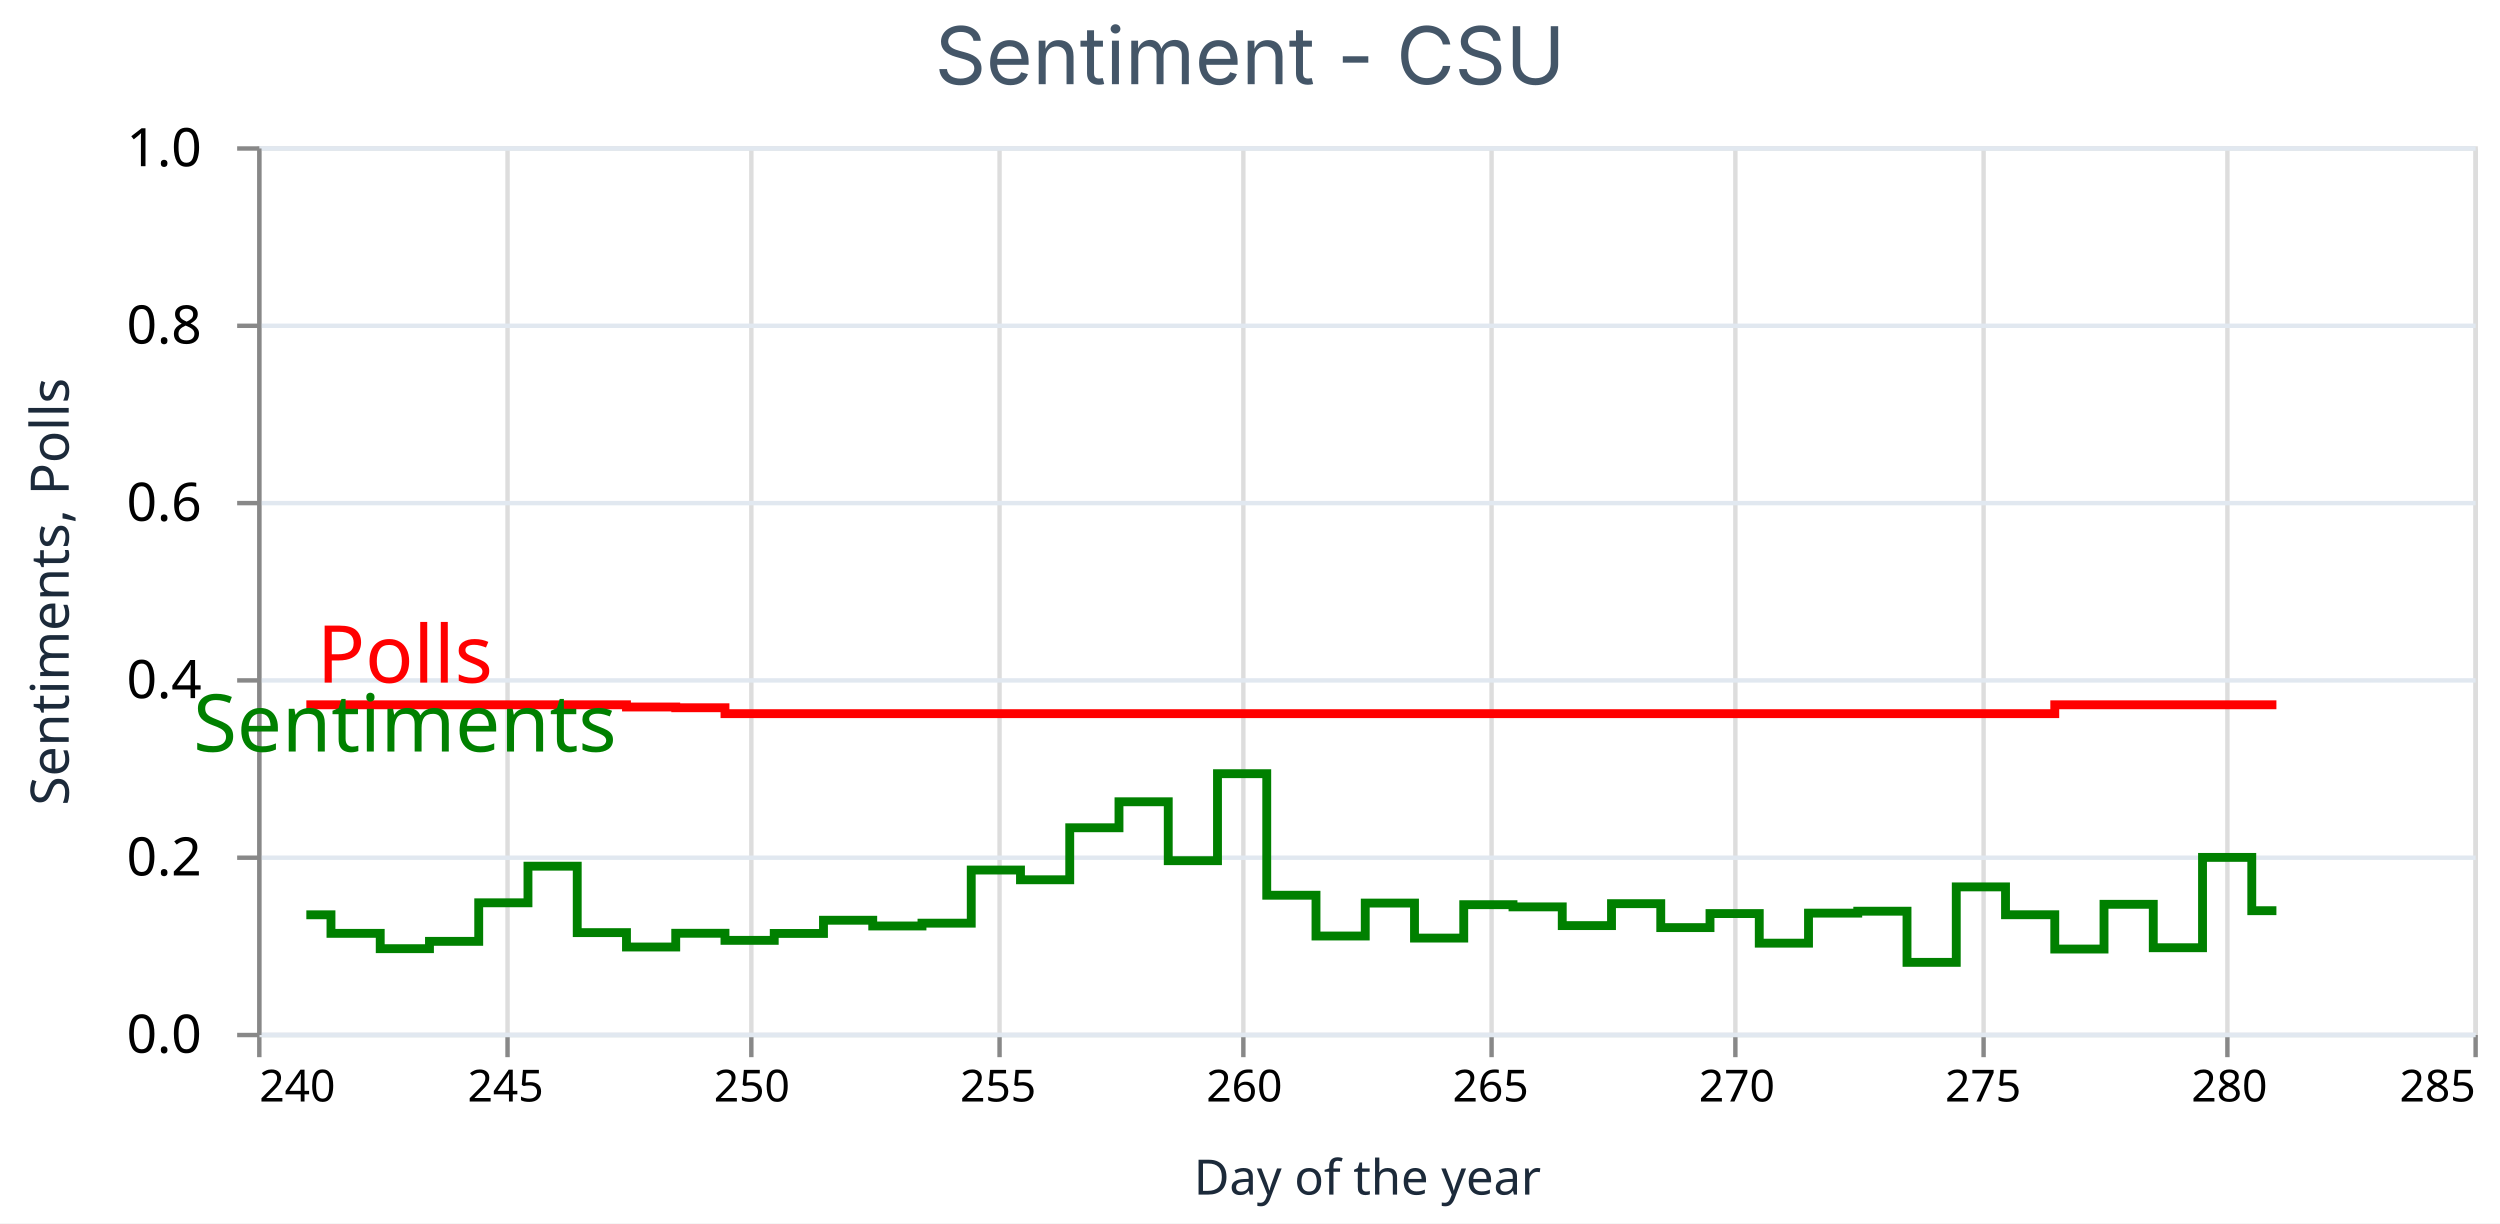
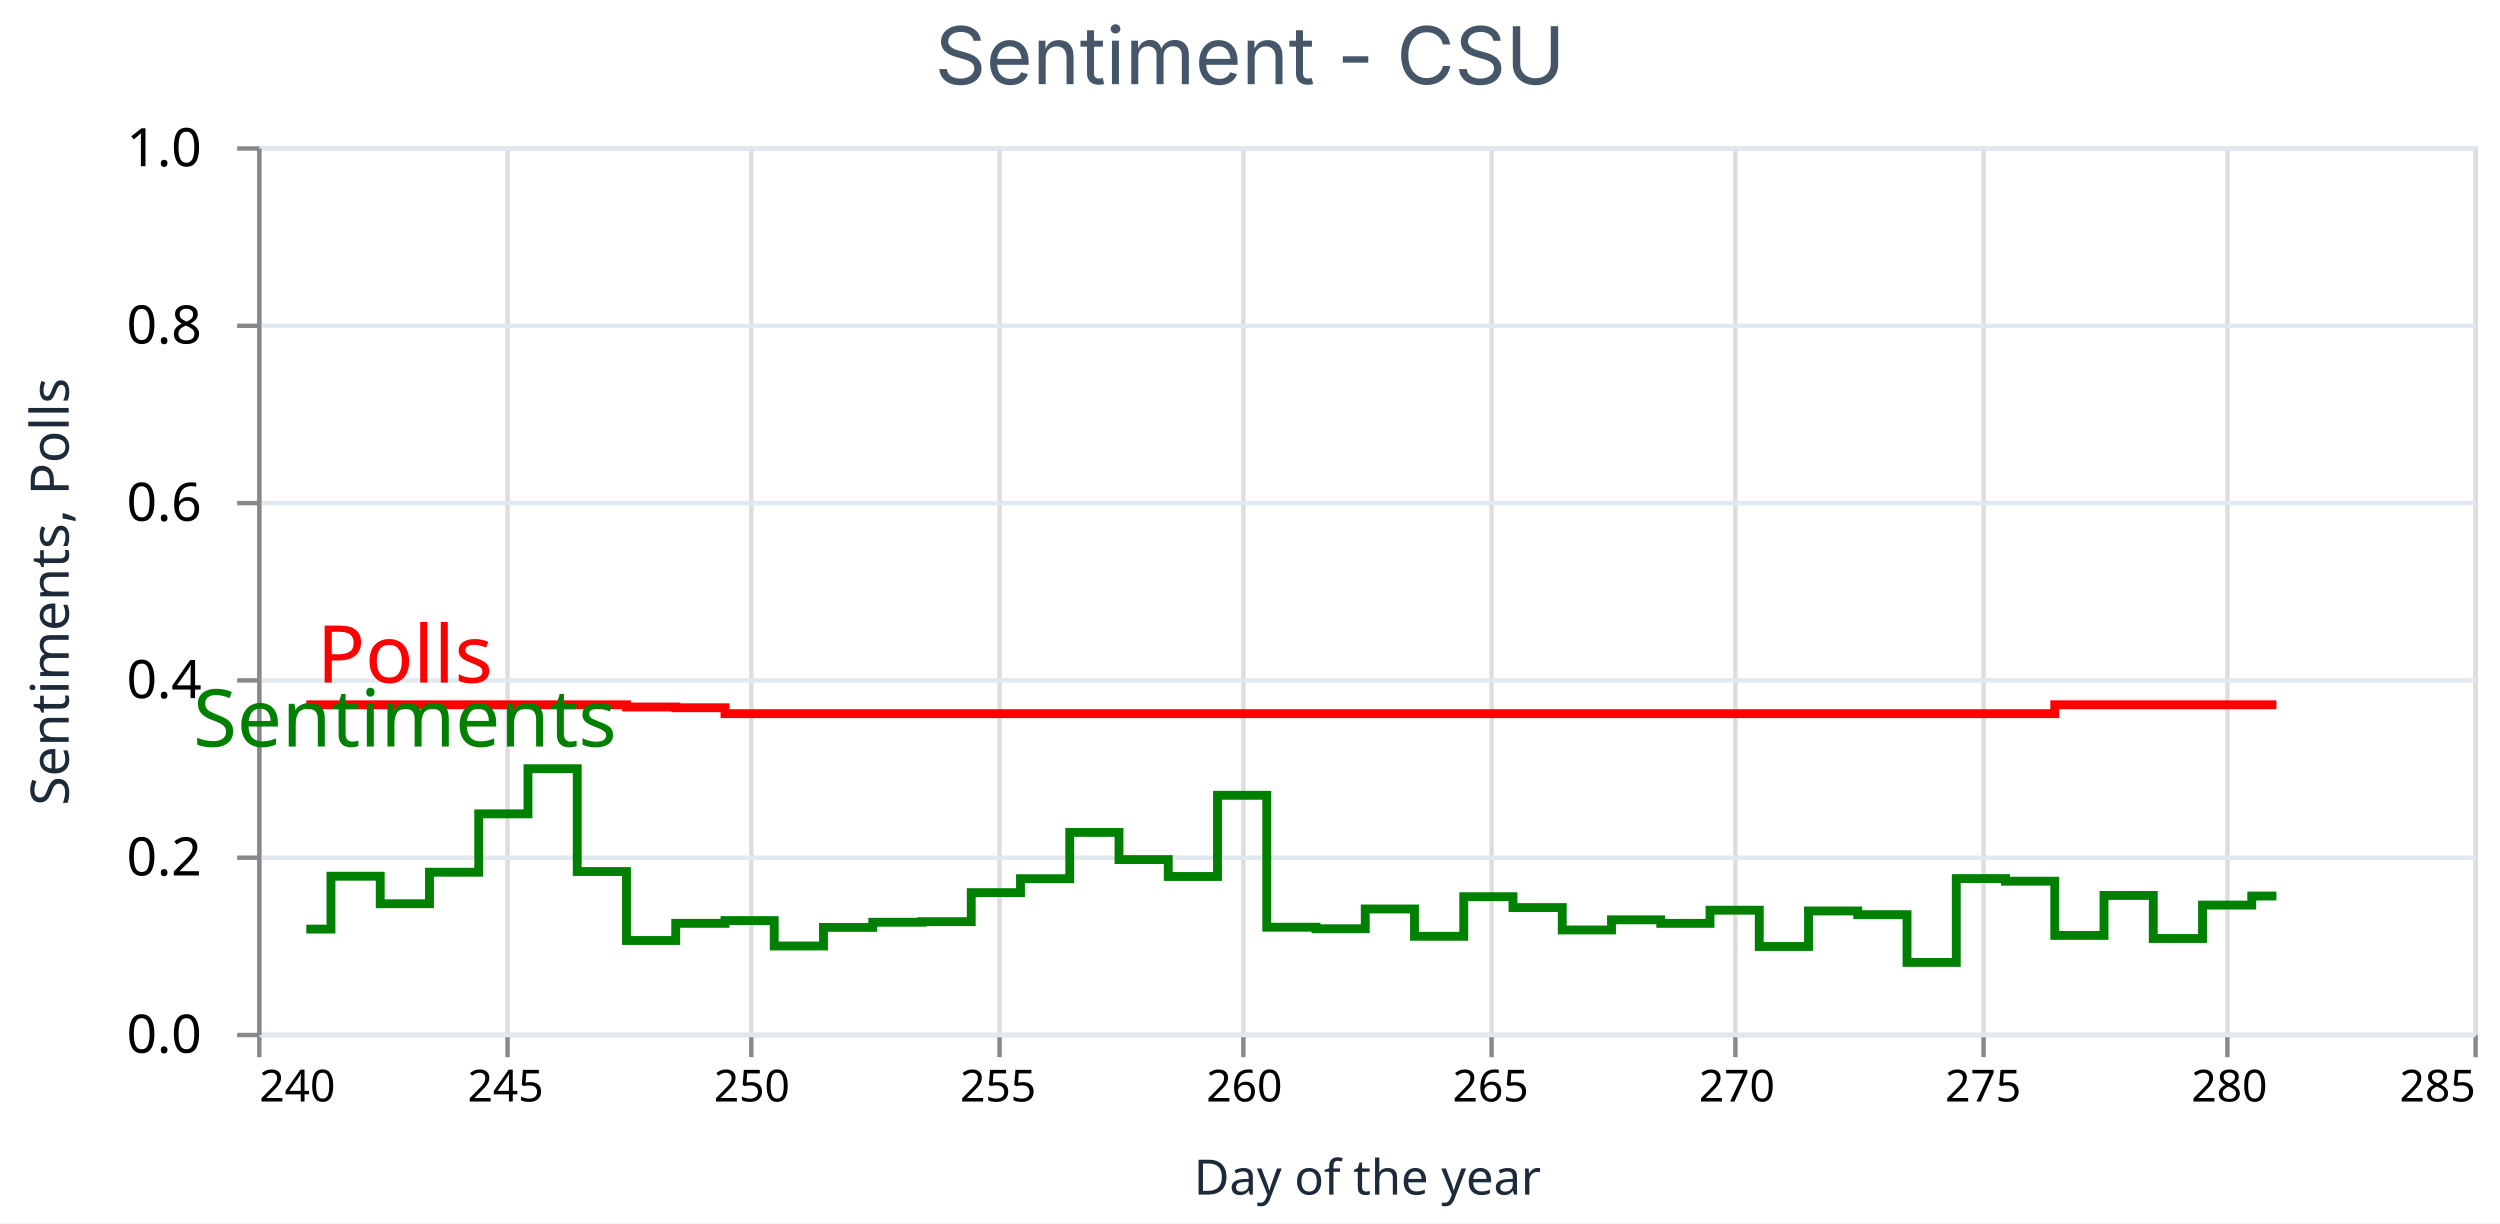
<svg xmlns="http://www.w3.org/2000/svg" version="1.1" class="marks" width="564" height="276" viewBox="0 0 564 276">
  <rect width="564" height="276" fill="#fff" />
  <g fill="none" stroke-miterlimit="10" transform="translate(58,33)">
    <g class="mark-group role-frame root" role="graphics-object" aria-roledescription="group mark container">
      <g transform="translate(0,0)">
        <path class="background" aria-hidden="true" d="M0.5,0.5h500v200h-500Z" stroke="#ddd" />
        <g>
          <g class="mark-group role-axis" aria-hidden="true">
            <g transform="translate(0.5,200.5)">
              <path class="background" aria-hidden="true" d="M0,0h0v0h0Z" pointer-events="none" />
              <g>
                <g class="mark-rule role-axis-grid" pointer-events="none">
                  <line transform="translate(0,-200)" x2="0" y2="200" stroke="#ddd" stroke-width="1" opacity="1" />
                  <line transform="translate(56,-200)" x2="0" y2="200" stroke="#ddd" stroke-width="1" opacity="1" />
                  <line transform="translate(111,-200)" x2="0" y2="200" stroke="#ddd" stroke-width="1" opacity="1" />
                  <line transform="translate(167,-200)" x2="0" y2="200" stroke="#ddd" stroke-width="1" opacity="1" />
                  <line transform="translate(222,-200)" x2="0" y2="200" stroke="#ddd" stroke-width="1" opacity="1" />
                  <line transform="translate(278,-200)" x2="0" y2="200" stroke="#ddd" stroke-width="1" opacity="1" />
                  <line transform="translate(333,-200)" x2="0" y2="200" stroke="#ddd" stroke-width="1" opacity="1" />
                  <line transform="translate(389,-200)" x2="0" y2="200" stroke="#ddd" stroke-width="1" opacity="1" />
                  <line transform="translate(444,-200)" x2="0" y2="200" stroke="#ddd" stroke-width="1" opacity="1" />
                  <line transform="translate(500,-200)" x2="0" y2="200" stroke="#ddd" stroke-width="1" opacity="1" />
                </g>
              </g>
              <path class="foreground" aria-hidden="true" d="" pointer-events="none" display="none" />
            </g>
          </g>
          <g class="mark-group role-axis" aria-hidden="true">
            <g transform="translate(0.5,0.5)">
              <path class="background" aria-hidden="true" d="M0,0h0v0h0Z" pointer-events="none" />
              <g>
                <g class="mark-rule role-axis-grid" pointer-events="none">
                  <line transform="translate(0,200)" x2="500" y2="0" stroke="#e1e8f0" stroke-width="1" opacity="1" />
                  <line transform="translate(0,160)" x2="500" y2="0" stroke="#e1e8f0" stroke-width="1" opacity="1" />
                  <line transform="translate(0,120)" x2="500" y2="0" stroke="#e1e8f0" stroke-width="1" opacity="1" />
                  <line transform="translate(0,80)" x2="500" y2="0" stroke="#e1e8f0" stroke-width="1" opacity="1" />
                  <line transform="translate(0,40)" x2="500" y2="0" stroke="#e1e8f0" stroke-width="1" opacity="1" />
                  <line transform="translate(0,0)" x2="500" y2="0" stroke="#e1e8f0" stroke-width="1" opacity="1" />
                </g>
              </g>
              <path class="foreground" aria-hidden="true" d="" pointer-events="none" display="none" />
            </g>
          </g>
          <g class="mark-group role-axis" role="graphics-symbol" aria-roledescription="axis" aria-label="X-axis titled 'Day of the year' for a linear scale with values from 240 to 285">
            <g transform="translate(0.5,200.5)">
              <path class="background" aria-hidden="true" d="M0,0h0v0h0Z" pointer-events="none" />
              <g>
                <g class="mark-rule role-axis-tick" pointer-events="none">
                  <line transform="translate(0,0)" x2="0" y2="5" stroke="#888" stroke-width="1" opacity="1" />
                  <line transform="translate(56,0)" x2="0" y2="5" stroke="#888" stroke-width="1" opacity="1" />
                  <line transform="translate(111,0)" x2="0" y2="5" stroke="#888" stroke-width="1" opacity="1" />
                  <line transform="translate(167,0)" x2="0" y2="5" stroke="#888" stroke-width="1" opacity="1" />
                  <line transform="translate(222,0)" x2="0" y2="5" stroke="#888" stroke-width="1" opacity="1" />
                  <line transform="translate(278,0)" x2="0" y2="5" stroke="#888" stroke-width="1" opacity="1" />
                  <line transform="translate(333,0)" x2="0" y2="5" stroke="#888" stroke-width="1" opacity="1" />
                  <line transform="translate(389,0)" x2="0" y2="5" stroke="#888" stroke-width="1" opacity="1" />
                  <line transform="translate(444,0)" x2="0" y2="5" stroke="#888" stroke-width="1" opacity="1" />
                  <line transform="translate(500,0)" x2="0" y2="5" stroke="#888" stroke-width="1" opacity="1" />
                </g>
                <g class="mark-text role-axis-label" pointer-events="none">
                  <text text-anchor="start" transform="translate(0,15)" font-family="sans-serif" font-size="10px" fill="#000" opacity="1">240</text>
                  <text text-anchor="middle" transform="translate(55.55556,15)" font-family="sans-serif" font-size="10px" fill="#000" opacity="1">245</text>
                  <text text-anchor="middle" transform="translate(111.1111,15)" font-family="sans-serif" font-size="10px" fill="#000" opacity="1">250</text>
                  <text text-anchor="middle" transform="translate(166.6667,15)" font-family="sans-serif" font-size="10px" fill="#000" opacity="1">255</text>
                  <text text-anchor="middle" transform="translate(222.2222,15)" font-family="sans-serif" font-size="10px" fill="#000" opacity="1">260</text>
                  <text text-anchor="middle" transform="translate(277.7778,15)" font-family="sans-serif" font-size="10px" fill="#000" opacity="1">265</text>
                  <text text-anchor="middle" transform="translate(333.3333,15)" font-family="sans-serif" font-size="10px" fill="#000" opacity="1">270</text>
                  <text text-anchor="middle" transform="translate(388.8889,15)" font-family="sans-serif" font-size="10px" fill="#000" opacity="1">275</text>
                  <text text-anchor="middle" transform="translate(444.4444,15)" font-family="sans-serif" font-size="10px" fill="#000" opacity="1">280</text>
                  <text text-anchor="end" transform="translate(500,15)" font-family="sans-serif" font-size="10px" fill="#000" opacity="1">285</text>
                </g>
                <g class="mark-rule role-axis-domain" pointer-events="none">
                  <line transform="translate(0,0)" x2="500" y2="0" stroke="#e1e8f0" stroke-width="1" opacity="1" />
                </g>
                <g class="mark-text role-axis-title" pointer-events="none">
                  <text text-anchor="middle" transform="translate(250,36)" font-family="sans-serif" font-size="11px" font-weight="400" fill="#1c2a3a" opacity="1">Day of the year</text>
                </g>
              </g>
              <path class="foreground" aria-hidden="true" d="" pointer-events="none" display="none" />
            </g>
          </g>
          <g class="mark-group role-axis" role="graphics-symbol" aria-roledescription="axis" aria-label="Y-axis titled 'Sentiments, Polls' for a linear scale with values from 0.0 to 1.0">
            <g transform="translate(0.5,0.5)">
              <path class="background" aria-hidden="true" d="M0,0h0v0h0Z" pointer-events="none" />
              <g>
                <g class="mark-rule role-axis-tick" pointer-events="none">
                  <line transform="translate(0,200)" x2="-5" y2="0" stroke="#888" stroke-width="1" opacity="1" />
                  <line transform="translate(0,160)" x2="-5" y2="0" stroke="#888" stroke-width="1" opacity="1" />
                  <line transform="translate(0,120)" x2="-5" y2="0" stroke="#888" stroke-width="1" opacity="1" />
                  <line transform="translate(0,80)" x2="-5" y2="0" stroke="#888" stroke-width="1" opacity="1" />
                  <line transform="translate(0,40)" x2="-5" y2="0" stroke="#888" stroke-width="1" opacity="1" />
                  <line transform="translate(0,0)" x2="-5" y2="0" stroke="#888" stroke-width="1" opacity="1" />
                </g>
                <g class="mark-text role-axis-label" pointer-events="none">
                  <text text-anchor="end" transform="translate(-13,204)" font-family="sans-serif" font-size="12px" fill="#000" opacity="1">0.0</text>
                  <text text-anchor="end" transform="translate(-13,164)" font-family="sans-serif" font-size="12px" fill="#000" opacity="1">0.2</text>
                  <text text-anchor="end" transform="translate(-13,124)" font-family="sans-serif" font-size="12px" fill="#000" opacity="1">0.4</text>
                  <text text-anchor="end" transform="translate(-13,84)" font-family="sans-serif" font-size="12px" fill="#000" opacity="1">0.6</text>
                  <text text-anchor="end" transform="translate(-13,44)" font-family="sans-serif" font-size="12px" fill="#000" opacity="1">0.8</text>
                  <text text-anchor="end" transform="translate(-13,4)" font-family="sans-serif" font-size="12px" fill="#000" opacity="1">1.0</text>
                </g>
                <g class="mark-rule role-axis-domain" pointer-events="none">
                  <line transform="translate(0,200)" x2="0" y2="-200" stroke="#888" stroke-width="1" opacity="1" />
                </g>
                <g class="mark-text role-axis-title" pointer-events="none">
                  <text text-anchor="middle" transform="translate(-40,100) rotate(-90) translate(0,-3)" font-family="sans-serif" font-size="12px" font-weight="400" fill="#1c2a3a" opacity="1">Sentiments, Polls</text>
                </g>
              </g>
              <path class="foreground" aria-hidden="true" d="" pointer-events="none" display="none" />
            </g>
          </g>
          <g class="mark-line role-mark layer_0_marks" role="graphics-object" aria-roledescription="line mark container">
            <path aria-label="day: 241; csu: 0.37" role="graphics-symbol" aria-roledescription="line mark" d="M11.111,126L16.667,126L16.667,126L27.778,126L27.778,126L38.889,126L38.889,126L50,126L50,126L61.111,126L61.111,126L72.222,126L72.222,126L83.333,126L83.333,126.5L94.444,126.5L94.444,126.667L105.556,126.667L105.556,128L116.667,128L116.667,128L127.778,128L127.778,128L138.889,128L138.889,128L150,128L150,128L161.111,128L161.111,128L172.222,128L172.222,128L183.333,128L183.333,128L194.444,128L194.444,128L205.556,128L205.556,128L216.667,128L216.667,128L227.778,128L227.778,128L238.889,128L238.889,128L250,128L250,128L261.111,128L261.111,128L272.222,128L272.222,128L283.333,128L283.333,128L294.444,128L294.444,128L305.556,128L305.556,128L316.667,128L316.667,128L327.778,128L327.778,128L338.889,128L338.889,128L350,128L350,128L361.111,128L361.111,128L372.222,128L372.222,128L383.333,128L383.333,128L394.444,128L394.444,128L405.556,128L405.556,126L416.667,126L416.667,126L427.778,126L427.778,126L438.889,126L438.889,126L450,126L450,126L455.556,126" fill-opacity="1" stroke="red" stroke-width="2" />
          </g>
          <g class="mark-line role-mark layer_1_marks" role="graphics-object" aria-roledescription="line mark container">
-             <path aria-label="day: 241; csu: 0.133109962888" role="graphics-symbol" aria-roledescription="line mark" d="M11.111,173.378L16.667,173.378L16.667,177.565L27.778,177.565L27.778,181.02L38.889,181.02L38.889,179.37L50,179.37L50,170.671L61.111,170.671L61.111,162.411L72.222,162.411L72.222,177.398L83.333,177.398L83.333,180.644L94.444,180.644L94.444,177.546L105.556,177.546L105.556,179.144L116.667,179.144L116.667,177.585L127.778,177.585L127.778,174.607L138.889,174.607L138.889,175.9L150,175.9L150,175.267L161.111,175.267L161.111,163.28L172.222,163.28L172.222,165.477L183.333,165.477L183.333,153.743L194.444,153.743L194.444,147.879L205.556,147.879L205.556,161.17L216.667,161.17L216.667,141.543L227.778,141.543L227.778,168.965L238.889,168.965L238.889,178.165L250,178.165L250,170.734L261.111,170.734L261.111,178.631L272.222,178.631L272.222,171.096L283.333,171.096L283.333,171.591L294.444,171.591L294.444,175.816L305.556,175.816L305.556,170.866L316.667,170.866L316.667,176.268L327.778,176.268L327.778,173.1L338.889,173.1L338.889,179.779L350,179.779L350,173.003L361.111,173.003L361.111,172.567L372.222,172.567L372.222,184.109L383.333,184.109L383.333,167.082L394.444,167.082L394.444,173.366L405.556,173.366L405.556,181.104L416.667,181.104L416.667,171.014L427.778,171.014L427.778,180.806L438.889,180.806L438.889,160.428L450,160.428L450,172.452L455.556,172.452" fill-opacity="1" stroke="green" stroke-width="2" />
+             <path aria-label="day: 241; csu: 0.116980381122" role="graphics-symbol" aria-roledescription="line mark" d="M11.111,176.604L16.667,176.604L16.667,164.673L27.778,164.673L27.778,170.885L38.889,170.885L38.889,163.772L50,163.772L50,150.603L61.111,150.603L61.111,140.417L72.222,140.417L72.222,163.614L83.333,163.614L83.333,179.173L94.444,179.173L94.444,175.306L105.556,175.306L105.556,174.684L116.667,174.684L116.667,180.413L127.778,180.413L127.778,176.219L138.889,176.219L138.889,175.06L150,175.06L150,174.932L161.111,174.932L161.111,168.376L172.222,168.376L172.222,165.233L183.333,165.233L183.333,154.789L194.444,154.789L194.444,160.921L205.556,160.921L205.556,164.736L216.667,164.736L216.667,146.42L227.778,146.42L227.778,176.18L238.889,176.18L238.889,176.527L250,176.527L250,172.065L261.111,172.065L261.111,178.226L272.222,178.226L272.222,169.291L283.333,169.291L283.333,171.745L294.444,171.745L294.444,176.799L305.556,176.799L305.556,174.51L316.667,174.51L316.667,175.308L327.778,175.308L327.778,172.342L338.889,172.342L338.889,180.525L350,180.525L350,172.511L361.111,172.511L361.111,173.347L372.222,173.347L372.222,184.122L383.333,184.122L383.333,165.208L394.444,165.208L394.444,165.796L405.556,165.796L405.556,178.025L416.667,178.025L416.667,169.009L427.778,169.009L427.778,178.726L438.889,178.726L438.889,171.185L450,171.185L450,169.143L455.556,169.143" fill-opacity="1" stroke="green" stroke-width="2" />
          </g>
          <g class="mark-text role-mark layer_2_marks" role="graphics-object" aria-roledescription="text mark container">
            <text aria-label="x: 243; y: 0.42" role="graphics-symbol" aria-roledescription="text mark" text-anchor="middle" transform="translate(33.33333,121)" font-family="sans-serif" font-size="18px" fill="red">Polls</text>
          </g>
          <g class="mark-text role-mark layer_3_marks" role="graphics-object" aria-roledescription="text mark container">
-             <text aria-label="x: 243; y: 0.342285336172" role="graphics-symbol" aria-roledescription="text mark" text-anchor="middle" transform="translate(33.33333,136.5429)" font-family="sans-serif" font-size="18px" fill="green">Sentiments</text>
+             <text aria-label="x: 243; y: 0.347913489891" role="graphics-symbol" aria-roledescription="text mark" text-anchor="middle" transform="translate(33.33333,135.4173)" font-family="sans-serif" font-size="18px" fill="green">Sentiments</text>
          </g>
          <g class="mark-group role-title">
            <g transform="translate(224,-28)">
              <path class="background" aria-hidden="true" d="M0,0h0v0h0Z" pointer-events="none" />
              <g>
                <g class="mark-text role-title-text" role="graphics-symbol" aria-roledescription="title" aria-label="Title text 'Sentiment - CSU'" pointer-events="none">
                  <text text-anchor="middle" transform="translate(0,14)" font-family="Inter" font-size="18px" font-weight="400" fill="#445668" opacity="1">Sentiment - CSU</text>
                </g>
              </g>
              <path class="foreground" aria-hidden="true" d="" pointer-events="none" display="none" />
            </g>
          </g>
        </g>
        <path class="foreground" aria-hidden="true" d="" display="none" />
      </g>
    </g>
  </g>
</svg>
